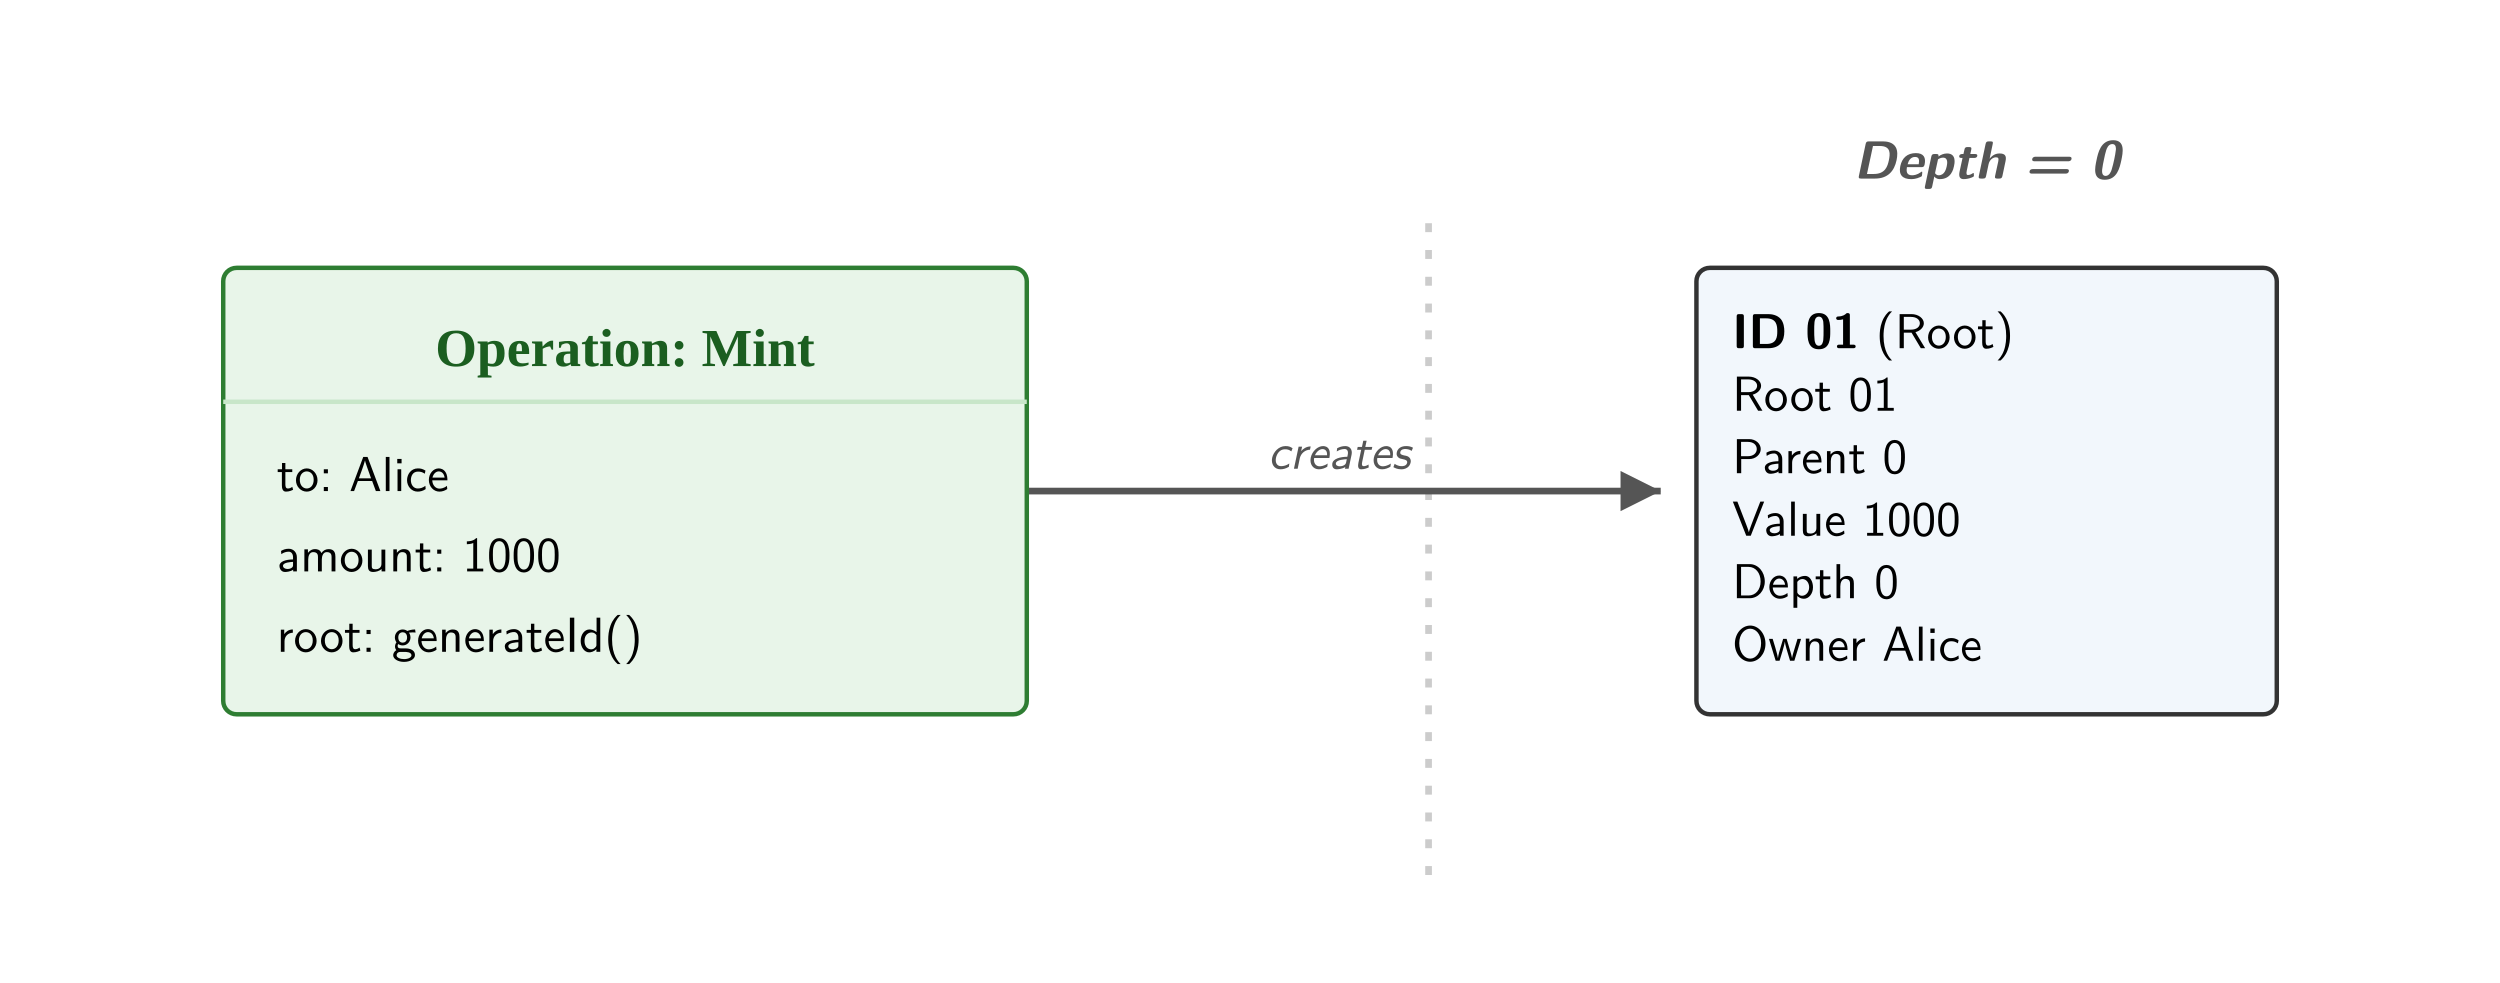
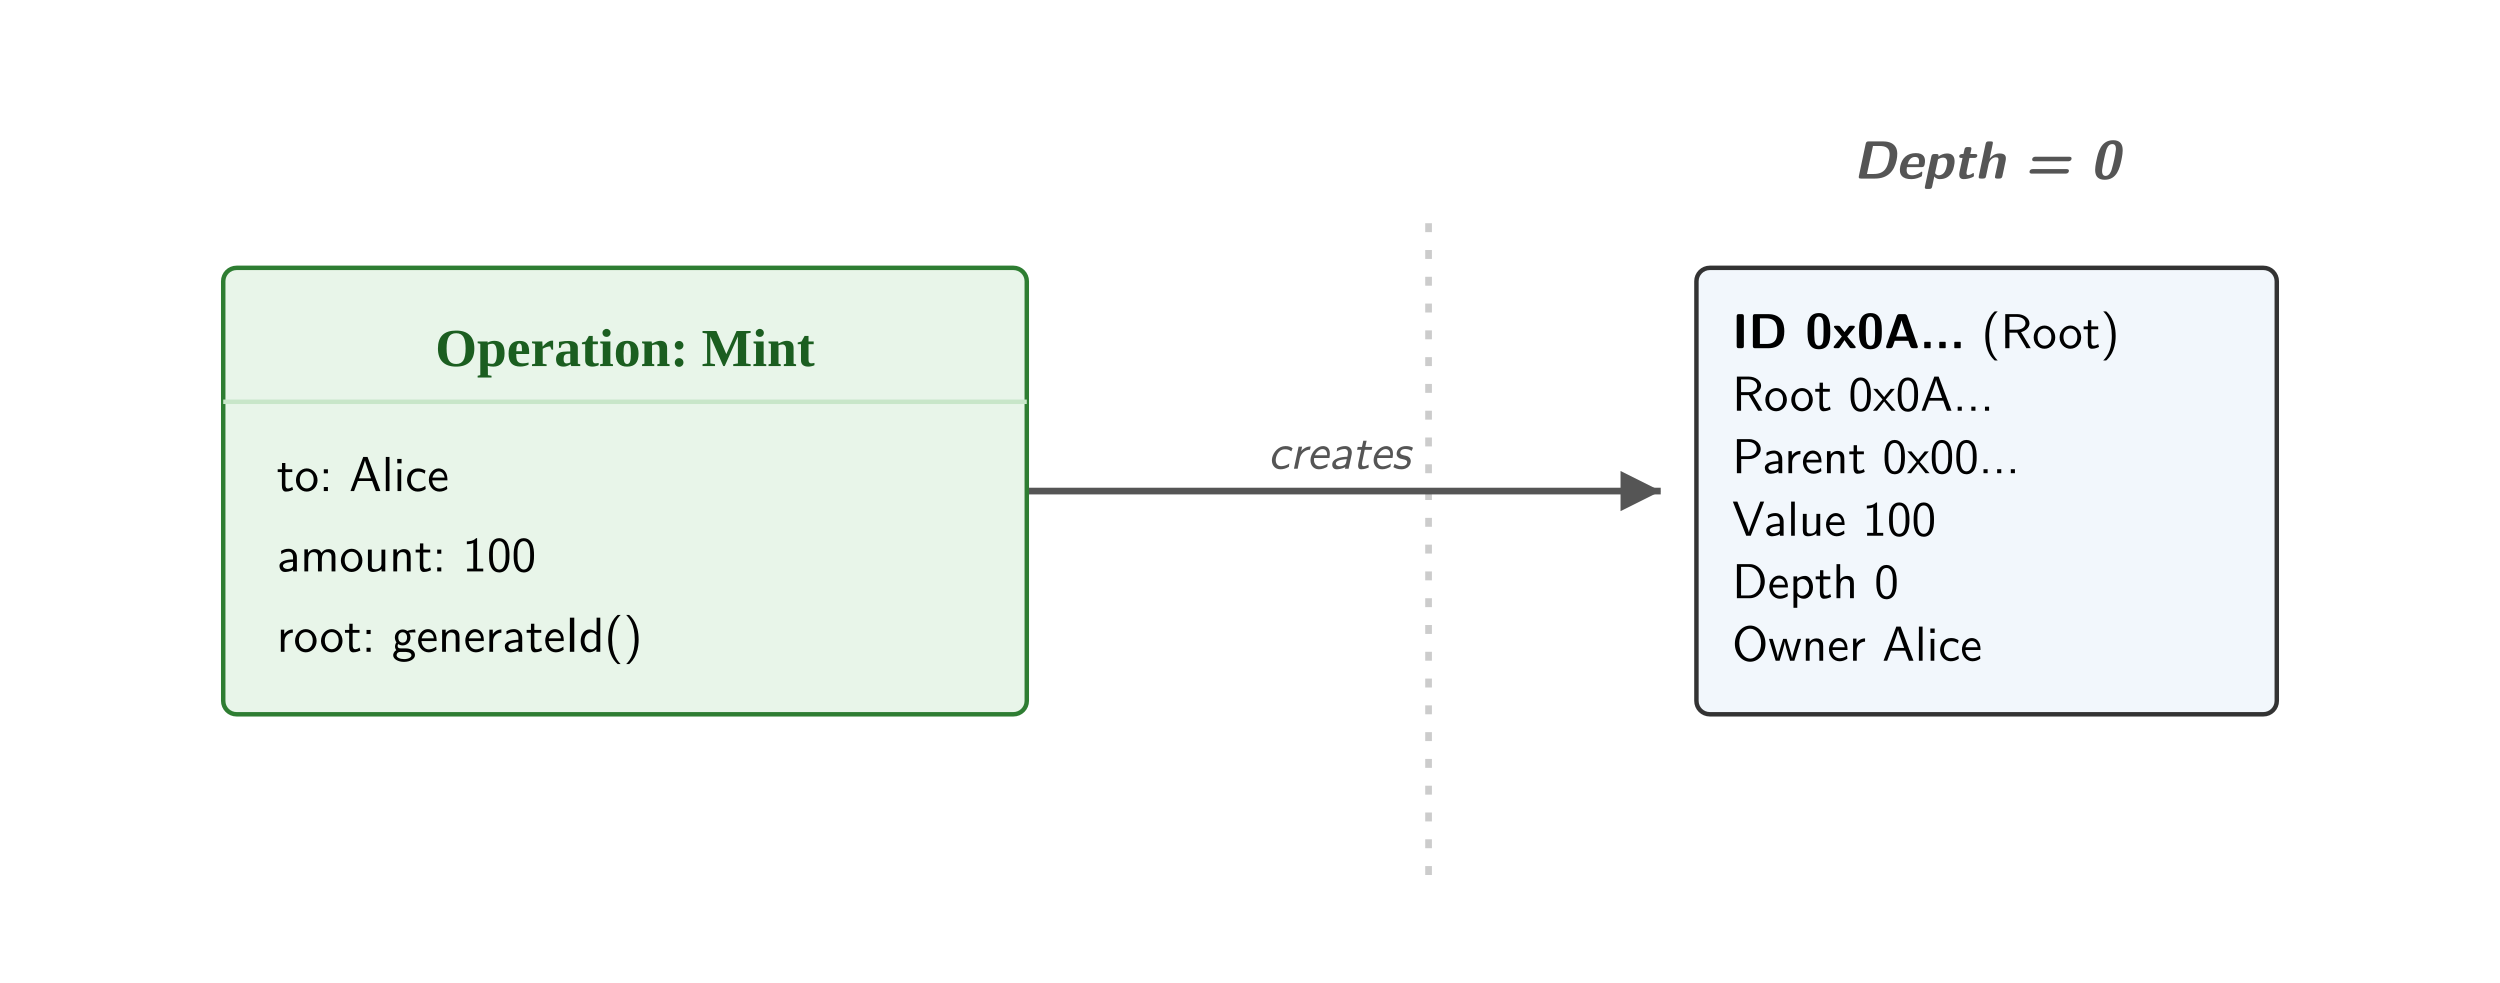
<svg xmlns="http://www.w3.org/2000/svg" viewBox="0 0 560 220" width="100%" height="100%" style="background-color: #ffffff;">
  <defs>
    <style>
            /* Node Styles */
            .node-rect { fill: #f2f7fc; stroke: #333333; stroke-width: 1px; rx: 3px; }
            .action-rect { fill: #e8f5e9; stroke: #2e7d32; stroke-width: 1px; rx: 3px; }
            
            /* Typography */
            .txt { font-family: "Latin Modern Sans", "Helvetica Neue", Helvetica, Arial, sans-serif; font-size: 11px; fill: #000000; }
            .txt-bold { font-weight: bold; }
            .grid-lbl { font-family: "Latin Modern Sans", "Helvetica Neue", Helvetica, Arial, sans-serif; font-size: 12px; font-weight: bold; fill: #555555; text-anchor: middle; font-style: italic; }
            
            /* Edges and Grids */
            .edge { fill: none; stroke: #a30000; stroke-width: 1.5px; stroke-dasharray: 4,4; marker-end: url(#arrow); }
            .flow-edge { fill: none; stroke: #555555; stroke-width: 1.5px; marker-end: url(#arrow-gray); }
            .grid { fill: none; stroke: #cccccc; stroke-width: 1.5px; stroke-dasharray: 2,4; }
        </style>
    <marker id="arrow" viewBox="0 0 10 10" refX="10" refY="5" markerWidth="6" markerHeight="6" orient="auto-start-reverse">
      <path d="M 0 0 L 10 5 L 0 10 z" fill="#a30000" />
    </marker>
    <marker id="arrow-gray" viewBox="0 0 10 10" refX="10" refY="5" markerWidth="6" markerHeight="6" orient="auto-start-reverse">
      <path d="M 0 0 L 10 5 L 0 10 z" fill="#555555" />
    </marker>
  </defs>
  <text x="445" y="40" class="grid-lbl">Depth = 0</text>
  <path d="M 320 50 L 320 200" class="grid" />
  <path d="M 230 110 L 372 110" class="flow-edge" />
  <text x="300" y="105" class="txt" style="fill: #555555; text-anchor: middle; font-style: italic;">creates</text>
  <g transform="translate(50, 60)">
    <rect class="action-rect" width="180" height="100" />
    <text class="txt-bold" x="90" y="22" style="text-anchor: middle; fill: #1b5e20;">Operation: Mint</text>
    <path d="M 0 30 L 180 30" style="fill: none; stroke: #c8e6c9; stroke-width: 1px;" />
    <text class="txt" x="12" y="50">to: Alice</text>
-     <text class="txt" x="12" y="68">amount: 1000</text>
+     <text class="txt" x="12" y="68">amount: 100</text>
    <text class="txt" x="12" y="86">root: generateId()</text>
  </g>
  <g transform="translate(380, 60)">
    <rect class="node-rect" width="130" height="100" />
    <text class="txt" x="8" y="18">
-       <tspan class="txt-bold">ID 01</tspan> (Root)</text>
-     <text class="txt" x="8" y="32">Root 01</text>
-     <text class="txt" x="8" y="46">Parent 0</text>
-     <text class="txt" x="8" y="60">Value 1000</text>
+       <tspan class="txt-bold">ID  0x0A...</tspan> (Root)</text>
+     <text class="txt" x="8" y="32">Root 0x0A...</text>
+     <text class="txt" x="8" y="46">Parent 0x00...</text>
+     <text class="txt" x="8" y="60">Value 100</text>
    <text class="txt" x="8" y="74">Depth 0</text>
    <text class="txt" x="8" y="88">Owner Alice</text>
  </g>
</svg>
